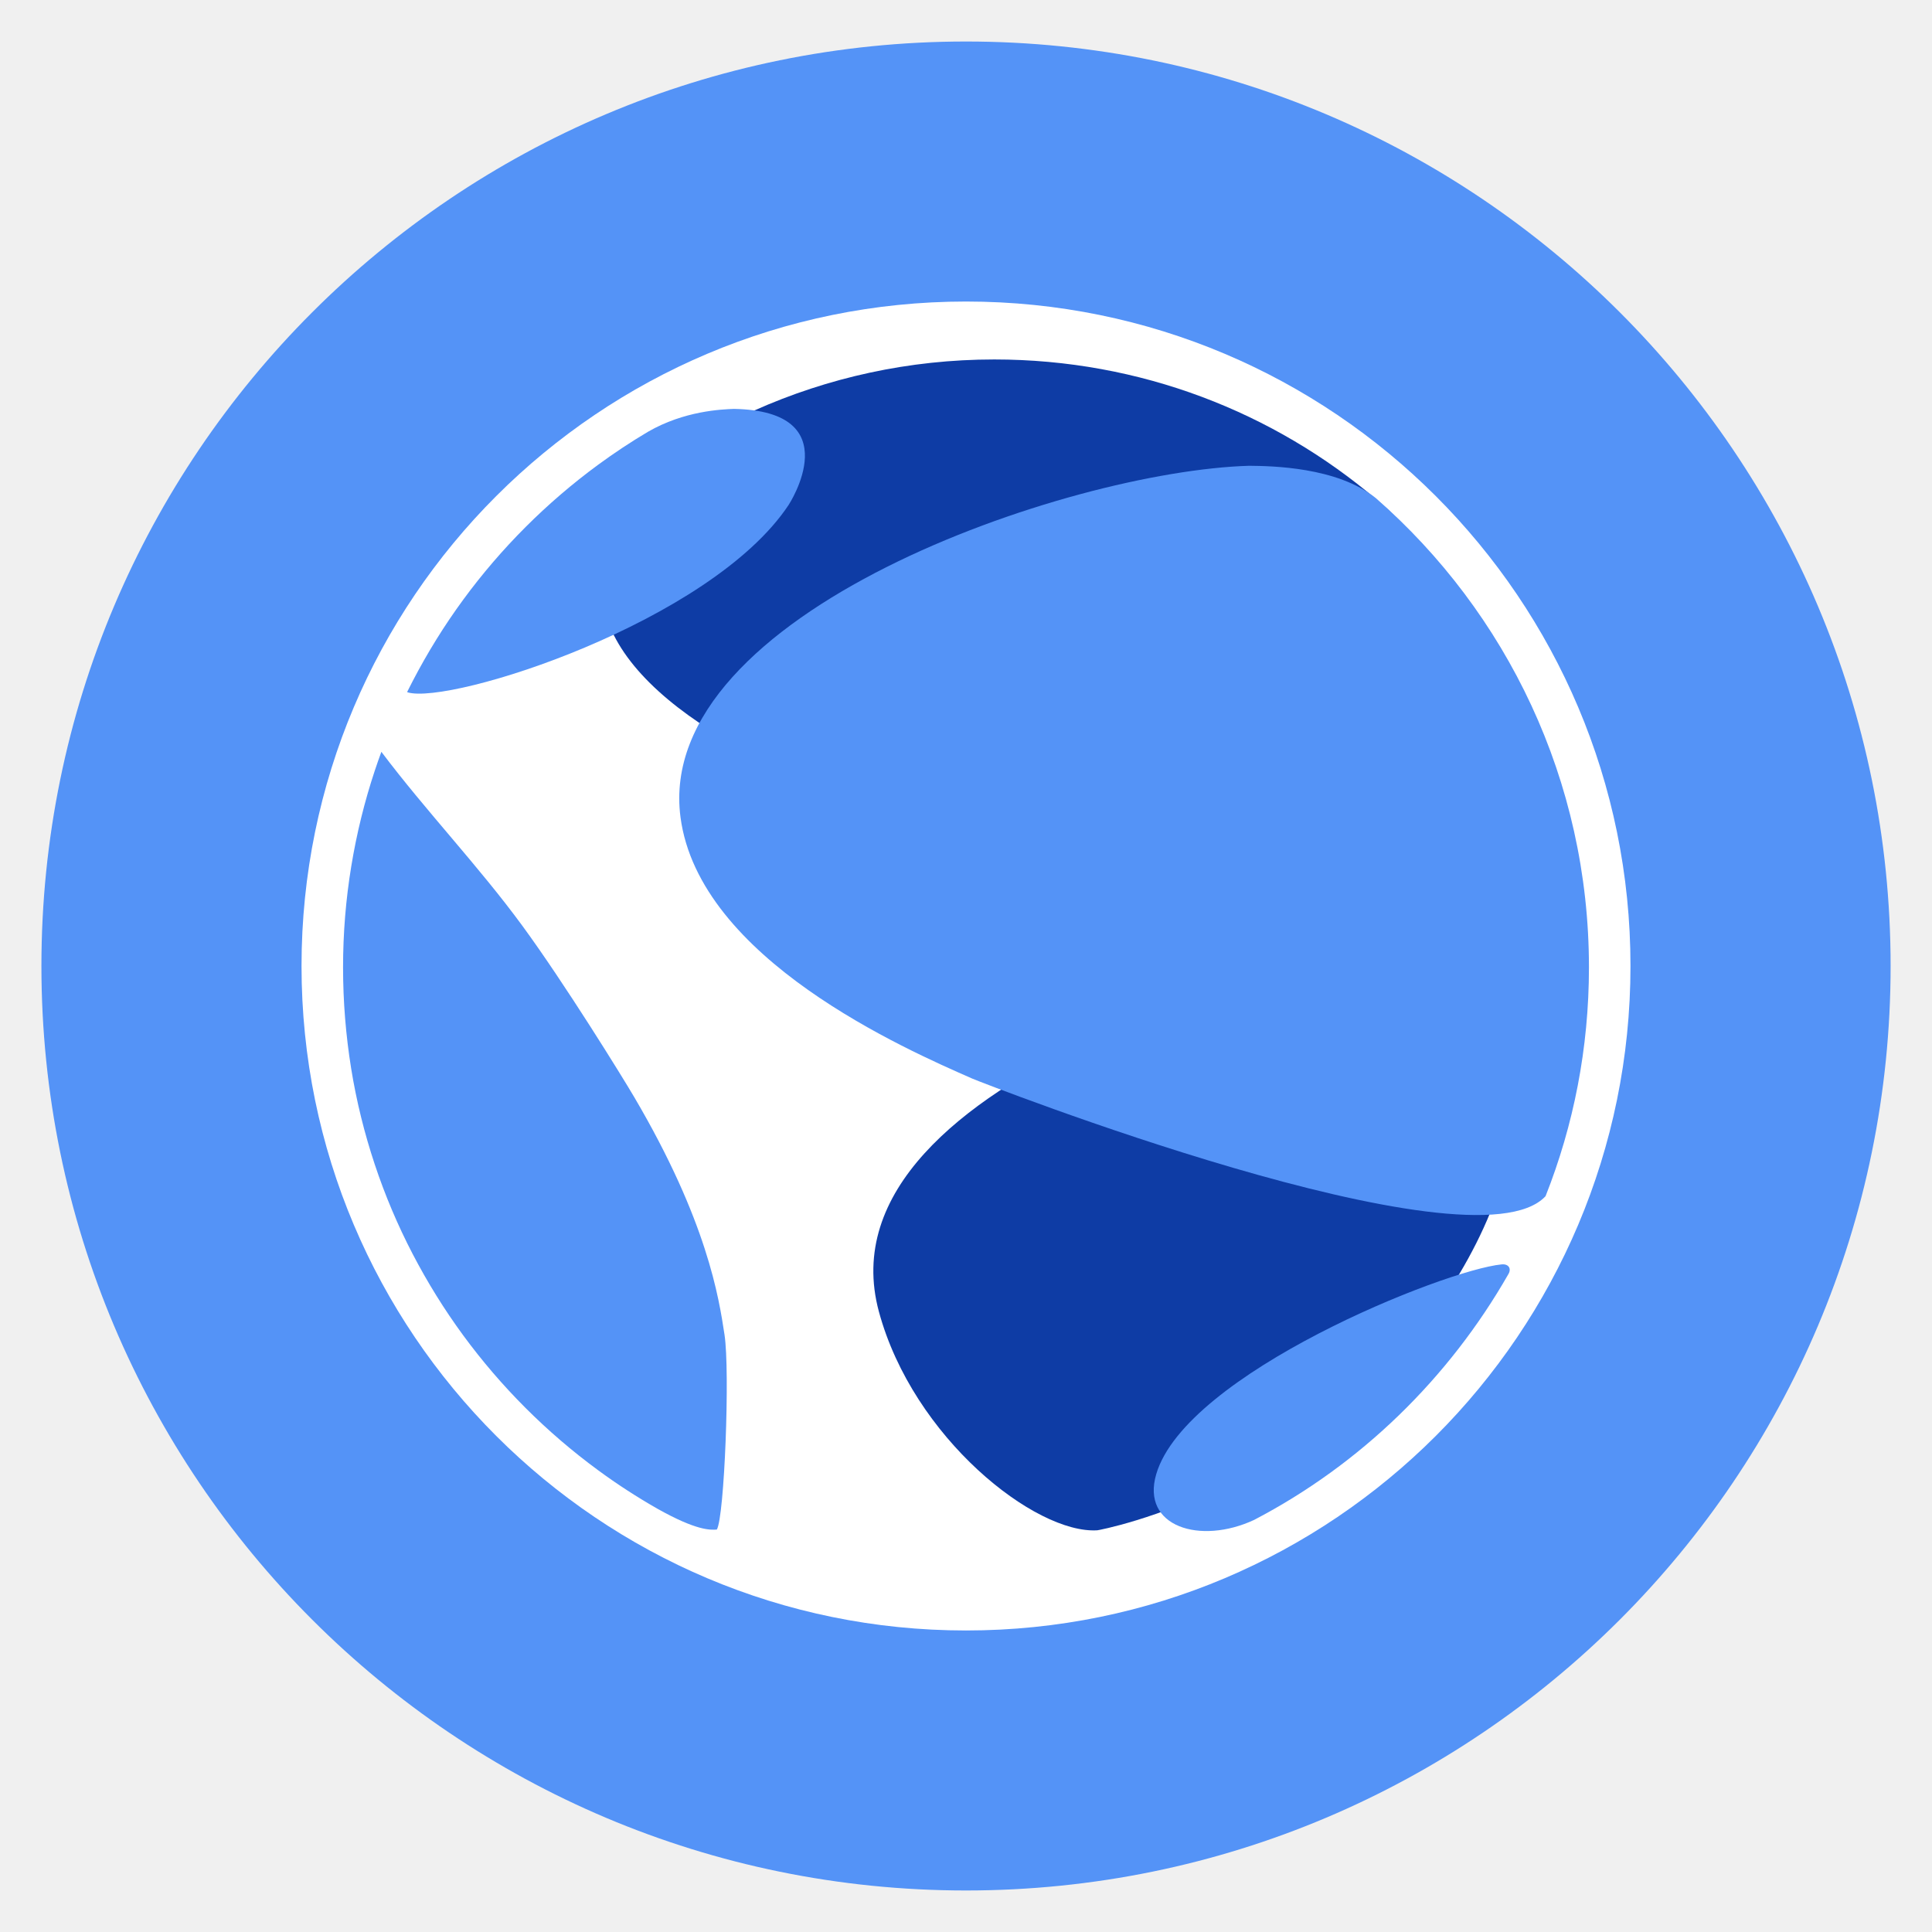
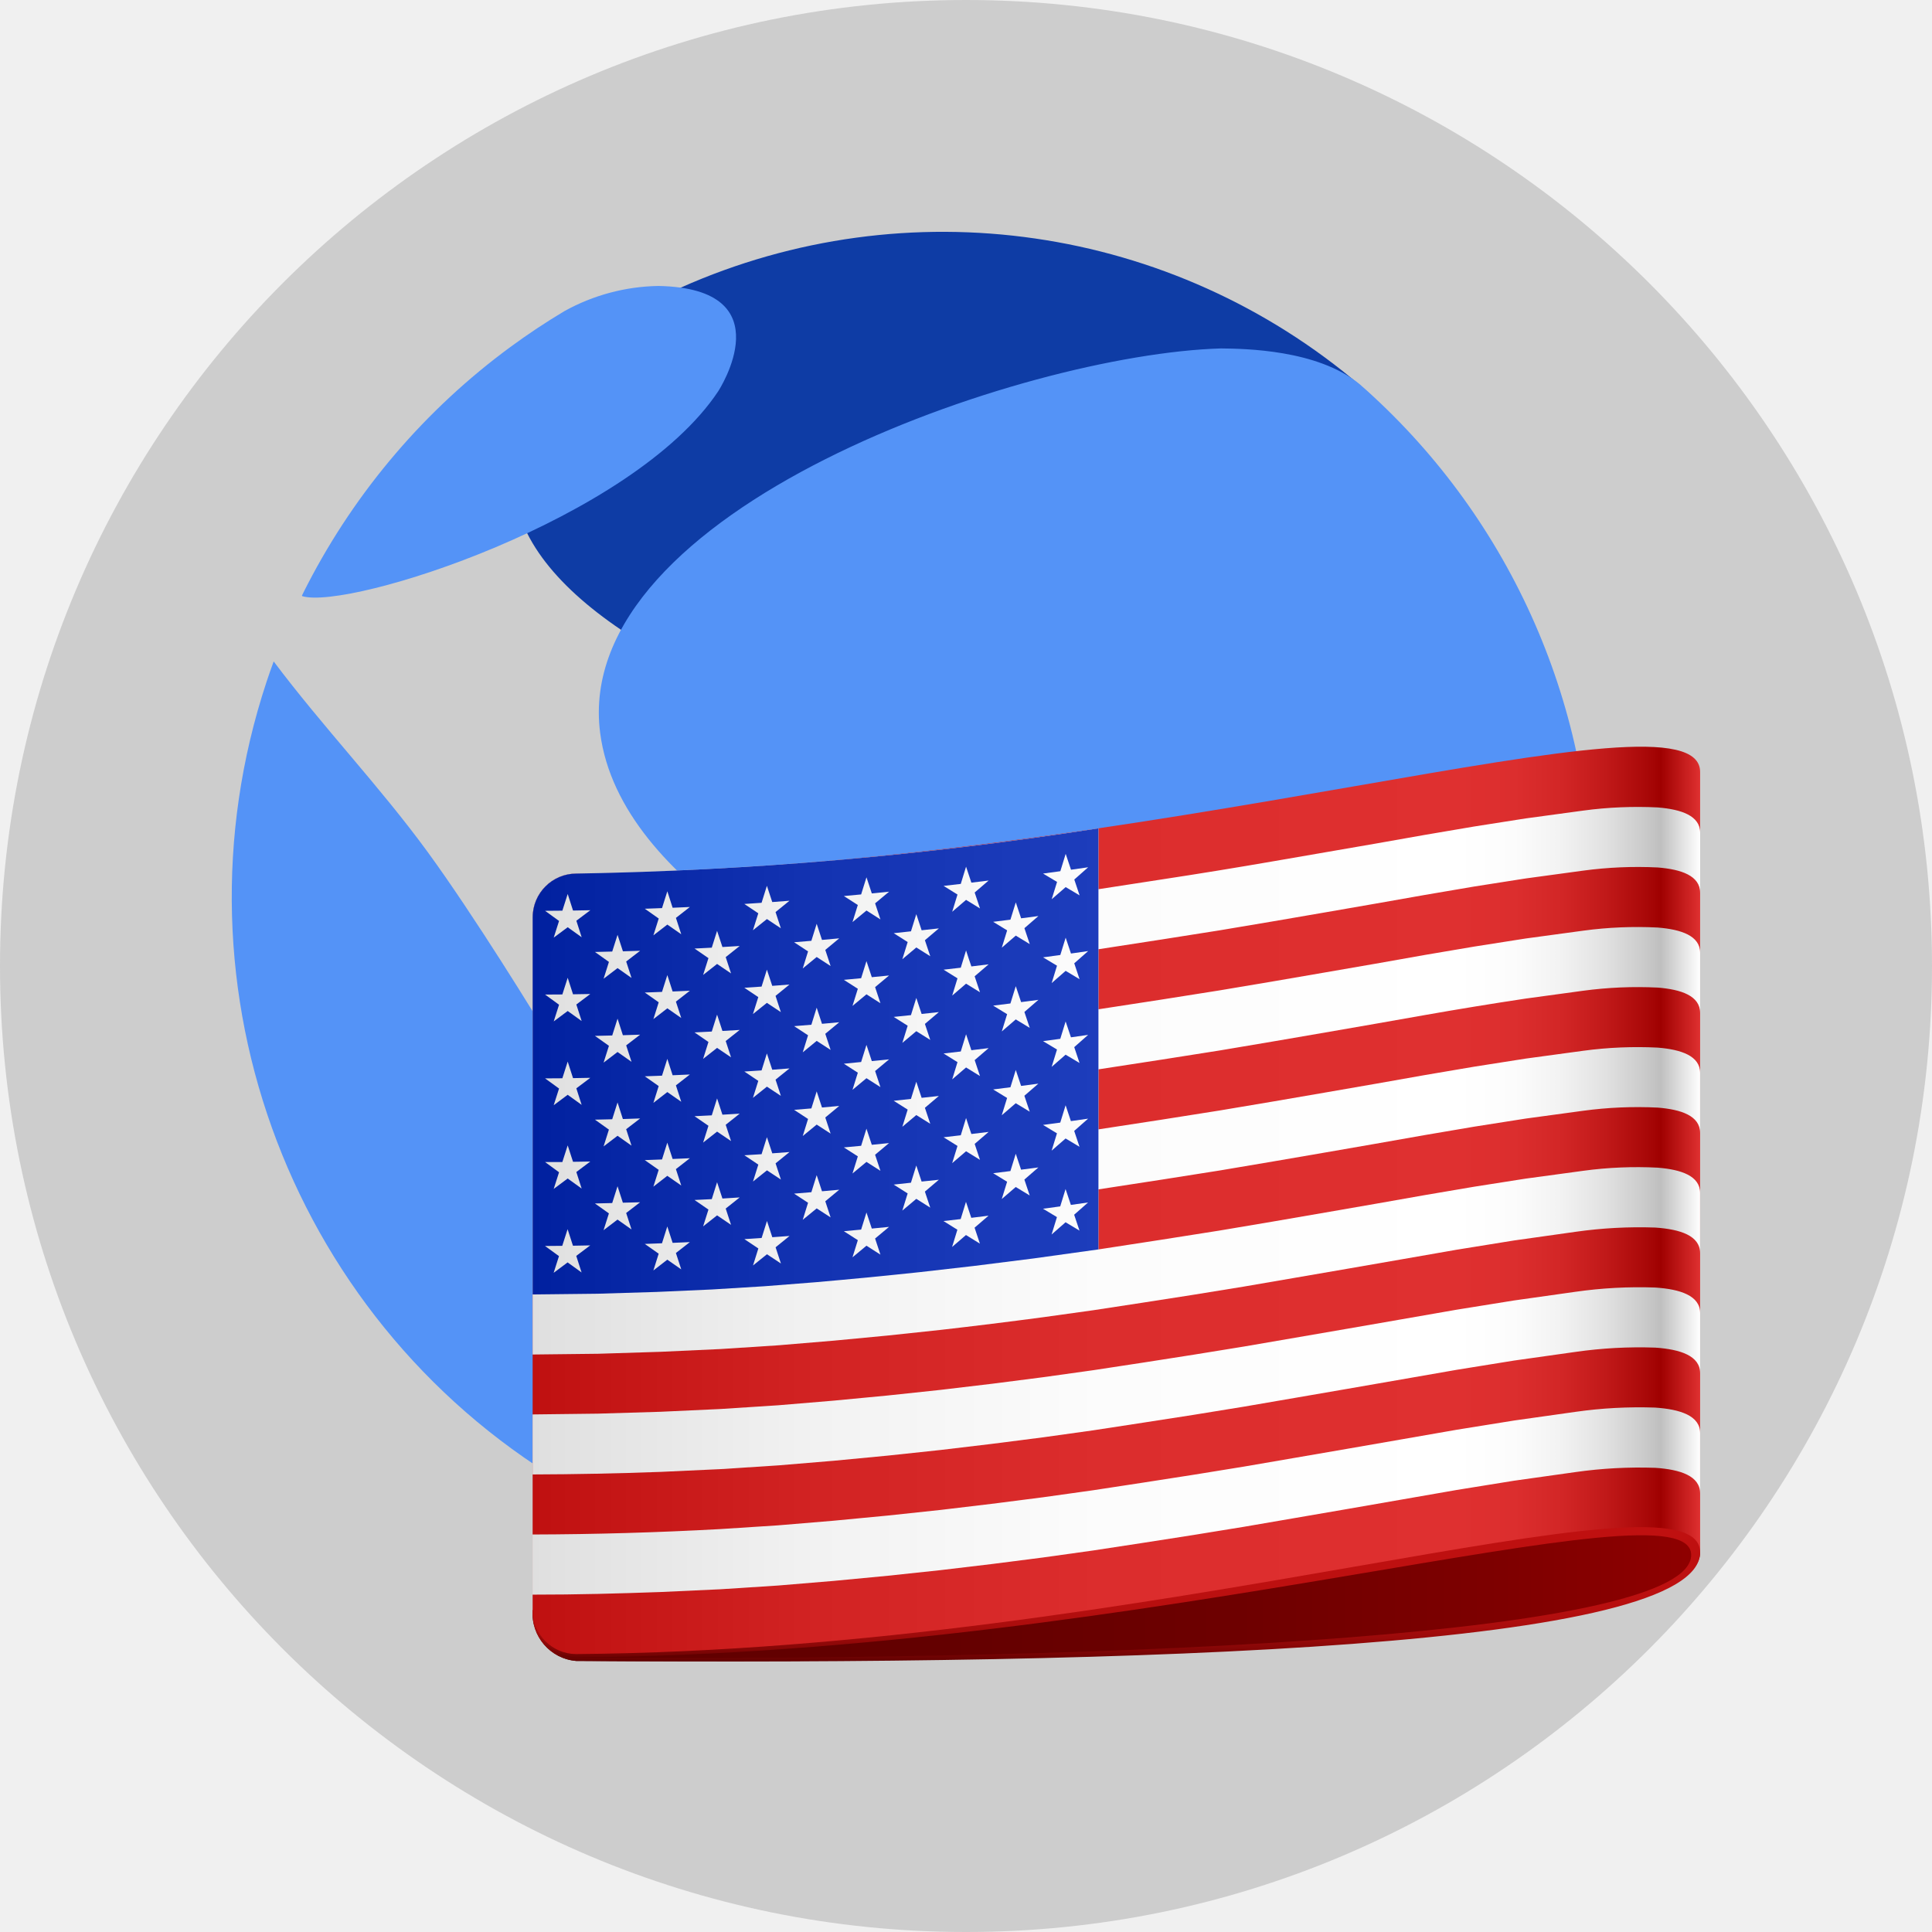
- <svg xmlns="http://www.w3.org/2000/svg" id="svg8" version="1.1" viewBox="0 0 67.733 67.733" height="256" width="256">
-   <defs id="defs2" />
-   <g transform="translate(0,-229.2666)" id="layer1">
-     <ellipse ry="32.411" rx="32.415" cy="263.133" cx="33.867" id="path815" style="opacity:1;fill:#5493f7;fill-opacity:1;fill-rule:nonzero;stroke:none;stroke-width:3.463;stroke-linecap:round;stroke-linejoin:round;stroke-miterlimit:4;stroke-dasharray:none;stroke-dashoffset:0;stroke-opacity:1;paint-order:stroke fill markers" />
-     <g transform="matrix(0.3639933,0,0,0.3639933,10.5711,239.8377)" id="g1090">
-       <g style="display:none;opacity:0.49" class="st0" id="g1037">
-         <circle style="display:inline;fill:#0ce8ae" class="st1" cx="64" cy="448" r="420" id="circle1035" />
-       </g>
-       <g id="g1064">
-         <g id="g1041">
-           <circle style="fill:#ffffff" class="st2" cx="64" cy="64" r="64" id="circle1039" />
-         </g>
-         <g id="Symbol_x5F_terra">
-           <g id="g1051">
-             <path style="display:none;fill:#2845ae" class="st3" d="M 31.81,19.23 C 13.62,43.27 83.6,60 108.37,55.96 c 4.35,-0.71 17.58,-2.87 8.53,-20.18 -1.27,-2.16 -3.05,-5.01 -4.47,-7.08 -1.72,-2.16 -4.12,-4.96 -6,-6.99 -0.6,-0.6 -1.2,-1.18 -1.83,-1.75 C 99.77,15.74 89.71,6.96 63.94,6.66 48.7,6.98 37.88,11.21 31.81,19.23" id="path1043" />
-             <path style="fill:#0e3ca5" class="st4" d="m 55.61,97.29 c 3.29,12.16 15.08,21.44 21.04,21.06 0.21,-0.01 22.6,-4.19 34.85,-24.66 9.54,-15.93 6.29,-31.32 -6.68,-31.65 -4.67,0.33 -55.48,12.07 -49.21,35.25" id="path1045" />
-             <path style="fill:#0e3ca5" class="st4" d="m 103.61,19.16 c 0,0 -0.01,-0.01 -0.01,-0.01 l 0.02,-0.01 C 93.68,10.67 80.8,5.58 66.72,5.58 c -8.23,0 -16.04,1.76 -23.1,4.91 -1.27,0.53 -2.47,1.12 -3.61,1.77 -0.8,0.43 -1.6,0.85 -2.37,1.31 l 0.19,0.06 c -2.34,1.62 -4.36,3.51 -6.01,5.69 -16.34,21.59 38.43,37.28 67.7,37.33 13.47,9.65 17.25,-27.25 4.09,-37.49 z" id="path1047" />
-             <path style="display:none;fill:#2845ae" class="st3" d="m 115.66,83.92 c 3.7,-12.17 -0.43,-22.14 -10.85,-22.4 -4.67,0.34 -55.47,12.08 -49.21,35.25 3.29,12.16 15.08,21.44 21.04,21.06 0.19,-0.01 17.82,-3.31 30.36,-18.35 5.22,-3.41 9.21,-6.04 9.27,-6.14 1.31,-2.31 2.46,-4.72 3.46,-7.21 v 0 c -0.37,-0.4 -1.87,-1.19 -4.07,-2.21 z" id="path1049" />
-           </g>
-           <g id="g1061">
-             <path style="fill:#5493f7" class="st5" d="M 46.91,19.6 C 39.39,30.91 14.33,38.88 10.21,37.64 10.2,37.62 10.19,37.6 10.18,37.59 c 0.17,-0.34 0.34,-0.68 0.52,-1.02 1.43,-2.75 3.06,-5.38 4.88,-7.86 1.82,-2.48 3.83,-4.82 6,-6.99 2.17,-2.17 4.51,-4.18 6.99,-6 1.54,-1.13 3.14,-2.19 4.79,-3.17 3.51,-2.03 7.1,-2.16 8.28,-2.21 11.16,0.21 5.33,9.17 5.27,9.26" id="path1053" />
-             <path style="fill:#5493f7" class="st5" d="m 40.74,99.51 c 0.54,3.55 -0.01,17.59 -0.74,18.77 -0.63,0.04 -1.93,0.12 -5.71,-2 -1.98,-1.13 -3.9,-2.37 -5.73,-3.72 -2.48,-1.82 -4.82,-3.83 -6.99,-6 -2.17,-2.17 -4.18,-4.51 -6,-6.99 C 13.75,97.09 12.12,94.46 10.69,91.71 9.26,88.96 8.04,86.08 7.05,83.1 6.06,80.12 5.29,77.03 4.78,73.87 4.27,70.7 4,67.45 4,64.13 4,60.82 4.27,57.57 4.79,54.4 c 0.52,-3.17 1.28,-6.25 2.27,-9.23 0.2,-0.6 0.41,-1.2 0.63,-1.8 v 0 c 4.33,5.75 9.33,10.96 13.59,16.77 4.05,5.53 9.63,14.55 10.76,16.48 7.04,11.96 8.16,19.34 8.7,22.89" id="path1055" />
-             <path style="fill:#5493f7" class="st5" d="m 124,64.13 c 0,7.78 -1.48,15.22 -4.18,22.04 C 112.75,93.77 65.1,75.07 64.64,74.86 58.12,72 38.29,63.32 36.5,49.66 33.93,30.02 73.77,16.34 91.27,15.82 c 2.1,0.02 8.49,0.1 12.21,3.12 C 116.06,29.95 124,46.12 124,64.13" id="path1057" />
-             <path style="fill:#5493f7" class="st5" d="m 91.75,117.35 c -5.19,2.42 -10.91,0.66 -9.43,-4.4 2.85,-9.71 27.76,-19.67 33.26,-20.21 0.68,-0.07 0.97,0.4 0.67,0.92 -5.74,10.05 -14.23,18.33 -24.5,23.69" id="path1059" />
-           </g>
-         </g>
-       </g>
-     </g>
+ <svg xmlns="http://www.w3.org/2000/svg" xmlns:xlink="http://www.w3.org/1999/xlink" width="250" height="250">
+   <defs>
+     <linearGradient id="A" x1="17.336" x2="80" y1="74.339" y2="74.339" xlink:href="#AG">
+       <stop offset="0" stop-color="#600000" />
+       <stop offset=".327" stop-color="#630000" />
+       <stop offset=".59" stop-color="#6d0000" />
+       <stop offset=".83" stop-color="#7e0000" />
+       <stop offset="1" stop-color="#8f0000" />
+     </linearGradient>
+     <linearGradient id="B" x1="48.668" x2="48.668" y1="68.69" y2="80" xlink:href="#AG">
+       <stop offset=".35" stop-color="#bf1010" />
+       <stop offset=".645" stop-color="#bd1010" />
+       <stop offset=".752" stop-color="#b60f0f" />
+       <stop offset=".828" stop-color="#ab0d0d" />
+       <stop offset=".889" stop-color="#9a0a0a" />
+       <stop offset=".941" stop-color="#840606" />
+       <stop offset=".987" stop-color="#690202" />
+       <stop offset="1" stop-color="#600000" />
+     </linearGradient>
+     <linearGradient id="C" x1="17.336" x2="80" y1="55.314" y2="55.314" xlink:href="#AG">
+       <stop offset="0" stop-color="#bf1010" />
+       <stop offset=".021" stop-color="#c11212" />
+       <stop offset=".244" stop-color="#d22323" />
+       <stop offset=".487" stop-color="#dc2d2d" />
+       <stop offset=".791" stop-color="#df3030" />
+       <stop offset=".841" stop-color="#dc2e2e" />
+       <stop offset=".882" stop-color="#d22626" />
+       <stop offset=".919" stop-color="#c11919" />
+       <stop offset=".954" stop-color="#a90808" />
+       <stop offset=".966" stop-color="#9f0000" />
+       <stop offset="1" stop-color="#df3030" />
+     </linearGradient>
+     <linearGradient id="D" x1="17.336" x2="80" y1="48.905" y2="48.905" xlink:href="#AG">
+       <stop offset="0" stop-color="#dfdfdf" />
+       <stop offset=".021" stop-color="#e1e1e1" />
+       <stop offset=".244" stop-color="#f2f2f2" />
+       <stop offset=".487" stop-color="#fcfcfc" />
+       <stop offset=".791" stop-color="#fff" />
+       <stop offset=".841" stop-color="#fcfcfc" />
+       <stop offset=".882" stop-color="#f2f2f2" />
+       <stop offset=".919" stop-color="#e1e1e1" />
+       <stop offset=".954" stop-color="#c9c9c9" />
+       <stop offset=".966" stop-color="#bfbfbf" />
+       <stop offset="1" stop-color="#fff" />
+     </linearGradient>
+     <linearGradient xlink:href="#D" id="E" y1="64.973" y2="64.973" />
+     <linearGradient xlink:href="#D" id="F" y1="71.401" y2="71.401" />
+     <linearGradient id="G" x1="17.336" x2="80" y1="47.875" y2="47.875" xlink:href="#AG">
+       <stop offset="0" stop-color="#00209f" />
+       <stop offset=".021" stop-color="#0222a1" />
+       <stop offset=".244" stop-color="#1333b2" />
+       <stop offset=".487" stop-color="#1d3dbc" />
+       <stop offset=".791" stop-color="#2040bf" />
+       <stop offset=".841" stop-color="#1e3dbc" />
+       <stop offset=".882" stop-color="#1933b2" />
+       <stop offset=".919" stop-color="#1122a1" />
+       <stop offset=".954" stop-color="#050a89" />
+       <stop offset=".966" stop-color="#00007f" />
+       <stop offset="1" stop-color="#2040bf" />
+     </linearGradient>
+     <linearGradient xlink:href="#D" id="H" x1="17.337" x2="79.997" y1="39.947" y2="39.947" />
+     <linearGradient xlink:href="#D" id="I" x1="17.337" x2="79.994" y1="51.042" y2="51.042" />
+     <linearGradient xlink:href="#D" id="J" x1="17.337" x2="79.994" y1="55.527" y2="55.527" />
+     <linearGradient xlink:href="#D" id="K" x1="17.337" x2="79.997" y1="48.919" y2="48.919" />
+     <linearGradient xlink:href="#D" id="L" x1="17.337" x2="79.997" y1="53.403" y2="53.403" />
+     <linearGradient xlink:href="#D" id="M" x1="17.337" x2="79.997" y1="44.433" y2="44.433" />
+     <linearGradient xlink:href="#D" id="N" x1="17.333" x2="80.009" y1="55.161" y2="55.161" />
+     <linearGradient xlink:href="#D" id="O" x1="17.337" x2="79.994" y1="46.557" y2="46.557" />
+     <linearGradient xlink:href="#D" id="P" x1="17.337" x2="79.994" y1="53.123" y2="53.123" />
+     <linearGradient xlink:href="#D" id="Q" x1="17.337" x2="79.994" y1="57.609" y2="57.609" />
+     <linearGradient xlink:href="#D" id="R" x1="17.337" x2="79.994" y1="42.071" y2="42.071" />
+     <linearGradient xlink:href="#D" id="S" x1="17.337" x2="79.996" y1="48.638" y2="48.638" />
+     <linearGradient xlink:href="#D" id="T" x1="17.337" x2="79.997" y1="57.89" y2="57.89" />
+     <linearGradient xlink:href="#D" id="U" x2="80.008" y1="49.054" y2="49.054" />
+     <linearGradient xlink:href="#D" id="V" x2="80.008" y1="44.568" y2="44.568" />
+     <linearGradient xlink:href="#D" id="W" x2="79.991" y1="58.025" y2="58.025" />
+     <linearGradient xlink:href="#D" id="X" x1="17.337" x2="79.994" y1="44.153" y2="44.153" />
+     <linearGradient xlink:href="#D" id="Y" x1="17.337" x2="79.994" y1="39.666" y2="39.666" />
+     <linearGradient xlink:href="#D" id="Z" x2="79.991" y1="53.539" y2="53.539" />
+     <linearGradient xlink:href="#D" id="a" x2="79.993" y1="42.277" y2="42.277" />
+     <linearGradient xlink:href="#D" id="b" x2="79.993" y1="46.762" y2="46.762" />
+     <linearGradient xlink:href="#D" id="c" x2="79.993" y1="55.732" y2="55.732" />
+     <linearGradient xlink:href="#D" id="d" x2="79.993" y1="51.247" y2="51.247" />
+     <linearGradient xlink:href="#D" id="e" x2="80.006" y1="40.082" y2="40.082" />
+     <linearGradient xlink:href="#D" id="f" x1="17.333" x2="80.009" y1="50.676" y2="50.676" />
+     <linearGradient xlink:href="#D" id="g" x1="17.339" x2="79.995" y1="49.546" y2="49.546" />
+     <linearGradient xlink:href="#D" id="h" x1="17.339" x2="79.995" y1="45.061" y2="45.061" />
+     <linearGradient xlink:href="#D" id="i" x1="17.339" x2="79.995" y1="54.032" y2="54.032" />
+     <linearGradient xlink:href="#D" id="j" x1="17.327" x2="80.015" y1="43.144" y2="43.144" />
+     <linearGradient xlink:href="#D" id="k" x1="17.34" x2="79.994" y1="40.576" y2="40.576" />
+     <linearGradient xlink:href="#D" id="l" x1="17.327" x2="80.015" y1="38.659" y2="38.659" />
+     <linearGradient xlink:href="#D" id="m" x1="17.338" x2="79.998" y1="46.953" y2="46.953" />
+     <linearGradient xlink:href="#D" id="n" x1="17.338" x2="79.998" y1="42.468" y2="42.468" />
+     <linearGradient xlink:href="#D" id="o" x1="17.339" x2="79.997" y1="55.925" y2="55.925" />
+     <linearGradient xlink:href="#D" id="p" x1="17.338" x2="79.998" y1="37.981" y2="37.981" />
+     <linearGradient xlink:href="#D" id="q" x1="17.338" x2="79.998" y1="51.438" y2="51.438" />
+     <linearGradient xlink:href="#D" id="r" x1="17.327" x2="80.015" y1="47.63" y2="47.63" />
+     <linearGradient xlink:href="#D" id="s" x1="17.333" x2="80.009" y1="41.705" y2="41.705" />
+     <linearGradient xlink:href="#D" id="t" x1="17.338" x2="79.995" y1="52.676" y2="52.676" />
+     <linearGradient xlink:href="#D" id="u" x1="17.327" x2="80.015" y1="52.115" y2="52.115" />
+     <linearGradient xlink:href="#D" id="v" x1="17.338" x2="79.995" y1="43.706" y2="43.706" />
+     <linearGradient xlink:href="#D" id="w" x1="17.338" x2="79.995" y1="57.163" y2="57.163" />
+     <linearGradient xlink:href="#D" id="x" x1="17.333" x2="80.009" y1="46.19" y2="46.19" />
+     <linearGradient xlink:href="#D" id="y" x1="17.334" x2="80.006" y1="39.22" y2="39.22" />
+     <linearGradient xlink:href="#D" id="z" x1="17.338" x2="79.995" y1="48.192" y2="48.192" />
+     <linearGradient xlink:href="#D" id="AA" x1="17.327" x2="80.015" y1="56.601" y2="56.601" />
+     <linearGradient xlink:href="#D" id="AB" x1="17.338" x2="79.996" y1="54.653" y2="54.653" />
+     <linearGradient xlink:href="#D" id="AC" x1="17.338" x2="79.996" y1="41.198" y2="41.198" />
+     <linearGradient xlink:href="#D" id="AD" x1="17.338" x2="79.996" y1="50.168" y2="50.168" />
+     <linearGradient xlink:href="#D" id="AE" x1="17.338" x2="79.996" y1="45.682" y2="45.682" />
+     <linearGradient xlink:href="#D" id="AF" />
+     <linearGradient id="AG" gradientUnits="userSpaceOnUse" />
+   </defs>
+   <circle cx="125" cy="125" r="125" fill="#cdcdcd" fill-rule="evenodd" />
+   <g transform="matrix(2.410838 0 0 2.417365 27.12812 21.61152)">
+     <path fill="#0e3ca5" d="M32.585 59.26c2 7.4 9.176 13.045 12.8 12.811.127-.008 13.745-2.547 21.2-15 5.8-9.693 3.827-19.051-4.064-19.255-2.838.207-33.745 7.349-29.934 21.446m29.198-47.527l-.008-.007.011-.007a34.628 34.628 0 0 0-36.5-5.266 20.417 20.417 0 0 0-2.2 1.074c-.486.259-.972.516-1.444.8l.115.036a15.776 15.776 0 0 0-3.655 3.459C8.172 24.953 41.486 34.5 59.3 34.528c8.191 5.882 10.491-16.561 2.485-22.793z" />
+     <path fill="#5493f7" d="M27.3 12C22.723 18.88 7.478 23.727 4.971 22.972l-.017-.032c.1-.207.207-.414.313-.619a36.682 36.682 0 0 1 10.87-12.683q1.407-1.032 2.914-1.929a10.784 10.784 0 0 1 5.039-1.342c6.789.13 3.244 5.58 3.208 5.635m-3.754 48.611c.329 2.161-.008 10.7-.45 11.418-.381.023-1.174.072-3.471-1.217A36.541 36.541 0 0 1 3.054 27.558q.183-.55.383-1.093c2.631 3.5 5.676 6.666 8.264 10.2 2.465 3.365 5.856 8.851 6.546 10.024 4.284 7.277 4.967 11.767 5.294 13.925m50.648-21.52a36.418 36.418 0 0 1-2.54 13.406c-4.3 4.62-33.284-6.753-33.568-6.878C34.116 43.885 22.05 38.6 20.961 30.3 19.4 18.35 43.63 10.026 54.28 9.711c1.277.015 5.163.06 7.429 1.9a36.413 36.413 0 0 1 12.48 27.483M54.568 71.466c-3.159 1.475-6.638.4-5.734-2.676 1.735-5.909 16.886-11.967 20.232-12.3.413-.041.588.24.405.561a36.857 36.857 0 0 1-14.9 14.41" />
+     <path fill="url(#A)" d="M17.336 77.255a2.552 2.552 0 0 0 2.329 2.713c30.7.21 60.335-1.2 60.335-5.8 0-13.924-62.664 3.087-62.664 3.087z" />
+     <path fill="url(#B)" d="M17.336 77.255a2.549 2.549 0 0 0 2.34 2.713c30.692.233 60.287-.731 60.324-5.8 0-13.924-62.664 3.087-62.664 3.087zm2.341 2.536a2.208 2.208 0 0 1-.245-.014 2.4 2.4 0 0 1-1.987-1.762 2.369 2.369 0 0 0 2.229 1.761c30.671-.192 59.845-9.636 59.845-5.478 0 4.244-29.172 5.702-59.842 5.493z" />
+     <path fill="url(#C)" d="M19.679 37.822a2.343 2.343 0 0 0-2.343 2.344v37.089a2.342 2.342 0 0 0 2.329 2.345C50.363 79.37 80.037 69.209 80 74.17V32.393c.037-4.96-29.627 5.2-60.321 5.429z" />
+     <path fill="url(#AF)" d="M24.205 63.421l3.216-.148 3.095-.2 2.986-.249 2.9-.275 2.825-.3a291.93 291.93 0 0 0 5.492-.677l2.7-.375 2.682-.409 2.7-.42 2.718-.44 2.751-.472 2.815-.484 2.884-.5 2.967-.516 3.073-.494 3.3-.464a24.378 24.378 0 0 1 4.28-.228c1.345.091 2.41.433 2.41 1.371v-3.216c0-.926-1.021-1.258-2.274-1.361a21.6 21.6 0 0 0-4 .168l-3.089.419-2.759.432-2.672.453-2.644.465-2.68.464-2.767.476-2.9.488-3.127.492-3.381.519v-3.214l3.381-.519 3.127-.492 2.9-.489 2.768-.475 2.679-.464 2.644-.465 2.672-.453 2.759-.432 3.089-.419a21.851 21.851 0 0 1 4-.169c1.254.1 2.275.436 2.275 1.361V48.5c0-.924-1.021-1.258-2.274-1.362a21.865 21.865 0 0 0-4 .169l-3.089.419-2.759.432-2.672.453-2.644.466-2.68.464-2.767.475-2.9.487-3.127.493-3.38.518v-3.213l3.381-.519 3.127-.492 2.9-.488 2.768-.475 2.679-.464 2.644-.465a217.896 217.896 0 0 1 5.431-.885l3.089-.42a21.95 21.95 0 0 1 4-.168c1.253.1 2.274.437 2.274 1.362V42.07c0-.925-1.021-1.256-2.274-1.36a21.776 21.776 0 0 0-4 .168l-3.089.419-2.759.432-2.672.452-2.644.467-2.68.463-2.767.475-2.9.487-3.129.494-3.38.519v-3.214l3.379-.52 3.13-.493 2.9-.487 2.768-.475 2.679-.464 2.644-.465 2.672-.454 2.758-.431 3.09-.419a21.851 21.851 0 0 1 4-.169c1.254.1 2.275.437 2.275 1.361v-3.213c0-.925-1.021-1.258-2.274-1.362a21.955 21.955 0 0 0-4 .169l-3.089.419-2.759.432-2.672.453-2.644.466-2.679.462-2.768.477a300.015 300.015 0 0 1-6.03.979l-3.38.52v-3.259a203.887 203.887 0 0 1-28.029 2.423 2.343 2.343 0 0 0-2.343 2.344v23.4l3.512-.04 3.358-.105z" />
+     <path fill="url(#E)" d="M24.2 69.849l3.217-.148 3.1-.2 2.985-.248 2.9-.276 2.825-.3a317.514 317.514 0 0 0 5.49-.676l2.7-.376 2.683-.41 2.7-.418 2.72-.441 2.752-.472 2.814-.484 2.884-.5 2.968-.516 3.073-.494 3.3-.464a24.187 24.187 0 0 1 4.28-.229c1.345.092 2.41.435 2.41 1.372v-3.217c0-.937-1.065-1.281-2.409-1.372a24.294 24.294 0 0 0-4.281.228l-3.3.465-3.073.493-2.967.516-2.885.5-2.814.484-2.751.472-2.72.44-2.7.421-2.683.408-2.7.376-2.728.349-2.762.327-2.825.3-2.9.275-2.986.249-3.1.2-3.217.148-3.357.1-3.51.042v3.213a202.98 202.98 0 0 0 6.867-.137z" />
+     <path fill="url(#F)" d="M77.59 66.407a24.378 24.378 0 0 0-4.28.228l-3.3.465-3.072.493-2.969.516-2.884.5-2.815.484-2.752.472-2.72.44-2.7.419-2.684.409-2.7.377a326.153 326.153 0 0 1-5.49.676l-2.825.3-2.9.276-2.986.248-3.1.2a194.222 194.222 0 0 1-10.084.29v3.22q1.8 0 3.51-.04 1.71-.04 3.357-.1l3.217-.148 3.1-.2 2.986-.248 2.9-.275 2.825-.3 2.763-.328 2.726-.348 2.7-.376 2.684-.409 2.7-.42 2.72-.441 2.754-.472 2.814-.483 2.883-.5 2.97-.516 3.072-.494 3.3-.463a24.475 24.475 0 0 1 4.28-.228c1.345.089 2.41.432 2.41 1.37v-3.223c0-.938-1.065-1.278-2.41-1.371z" />
+     <path fill="url(#G)" d="M24 60.216l2.963-.132 2.82-.173 2.746-.215a294.748 294.748 0 0 0 5.564-.537l2.958-.337 3.184-.4 3.47-.482V35.4a203.8 203.8 0 0 1-28.024 2.422 2.343 2.343 0 0 0-2.343 2.344v20.185l3.477-.039L24 60.216z" />
+     <path fill="url(#H)" d="M24.566 38.77l-.285.9-.924.034.747.524-.286.9.748-.576.747.518-.286-.876.748-.583-.925.04z" />
+     <path fill="url(#I)" d="M27.236 49.858l-.285.905-.926.046.748.513-.286.9.749-.588.75.506-.287-.872.75-.595-.926.055z" />
+     <path fill="url(#J)" d="M27.523 55.216l-.287-.873-.285.906-.926.045.748.513-.286.9.749-.59.75.508-.287-.872.75-.595-.926.058z" />
+     <path fill="url(#K)" d="M24.565 47.74l-.285.9-.924.034.746.522-.284.9.747-.579.748.52-.287-.878.749-.582-.925.04z" />
+     <path fill="url(#L)" d="M24.564 52.225l-.284.9-.925.034.747.522-.285.9.747-.581.749.519-.287-.877.749-.583-.925.04z" />
+     <path fill="url(#M)" d="M24.566 43.255l-.286.9-.924.034.747.523-.285.9.748-.578.747.519-.287-.877.749-.583-.925.041-.284-.879z" />
+     <path fill="url(#N)" d="M32.582 53.965l-.285.912-.927.077.749.489-.285.913.748-.612.748.483a290.83 290.83 0 0 1-.286-.864l.748-.618-.925.083-.285-.863z" />
+     <path fill="url(#O)" d="M27.236 45.373l-.285.905-.926.046.748.512-.286.905.749-.589.75.506-.287-.873.75-.593-.926.054z" />
+     <path fill="url(#P)" d="M29.911 51.933l-.287.91-.924.057.75.5-.286.907.749-.6.749.494-.286-.868.748-.606-.925.07a62.45 62.45 0 0 1-.288-.864z" />
+     <path fill="url(#Q)" d="M30.2 57.287l-.286-.868-.287.909-.926.061.75.5-.286.91.749-.6.749.495-.286-.868.748-.606z" />
+     <path fill="url(#R)" d="M27.236 40.888l-.285.9-.926.047.748.513-.286.9.749-.589.75.507-.287-.873.75-.595-.926.055z" />
+     <path fill="url(#S)" d="M29.909 47.449l-.285.909-.925.06.749.5-.287.909.75-.6.749.494-.286-.869.748-.6-.925.07z" />
+     <path fill="url(#T)" d="M24.85 57.589l-.286-.878-.285.9-.924.035.747.522-.285.9.747-.579.749.52-.287-.877.749-.583z" />
+     <path fill="url(#U)" d="M19.218 47.886l-.287.893-.927.006.75.544-.287.893.75-.559.75.539-.285-.884.749-.563-.927.016z" />
+     <path fill="url(#V)" d="M19.218 43.4l-.287.892-.927.006.75.544-.286.893.75-.557.749.537-.285-.885.749-.562-.927.015z" />
+     <path fill="url(#W)" d="M19.5 57.742l-.287-.885-.287.891-.926.008.75.543-.286.894.749-.558.75.539a304.2 304.2 0 0 1-.286-.887l.749-.562-.926.017z" />
+     <path fill="url(#X)" d="M29.161 45.342l.748-.6.75.495-.285-.869.748-.607-.925.071-.287-.867-.286.907-.926.062.75.5z" />
+     <path fill="url(#Y)" d="M29.161 40.856l.749-.6.749.494-.285-.868.748-.606-.925.07-.287-.869-.286.909-.926.062.75.5z" />
+     <path fill="url(#Z)" d="M19.218 52.371l-.288.893h-.926l.75.547-.287.891.75-.558.75.538-.285-.885.748-.562-.926.015z" />
+     <path fill="url(#a)" d="M21.894 41.1l-.286.895-.927.023.75.533-.286.9.749-.57.75.528-.287-.881.749-.574-.924.029-.288-.883z" />
+     <path fill="url(#b)" d="M21.894 45.588l-.286.9-.927.022.75.531-.286.9.748-.569.751.526-.287-.88.749-.573-.926.029-.286-.886z" />
+     <path fill="url(#c)" d="M22.179 55.439l-.286-.881-.286.9-.928.022.751.532-.287.9.749-.569.751.528-.287-.881.749-.574z" />
+     <path fill="url(#d)" d="M21.893 50.073l-.286.9-.926.021.749.533-.286.9.749-.57.75.528-.287-.88.75-.575-.926.031z" />
+     <path fill="url(#e)" d="M19.218 38.914l-.286.893-.928.008.75.543-.286.891.75-.555.75.536-.285-.884.75-.563-.929.017z" />
+     <path fill="url(#f)" d="M32.582 49.481l-.285.912-.926.076.748.488-.285.914.748-.613.748.483-.286-.863.748-.618-.925.083-.285-.862z" />
+     <path fill="url(#g)" d="M43.268 48.335l-.287.925-.927.117.749.456-.287.925.751-.644.75.453-.287-.852.751-.648-.927.121z" />
+     <path fill="url(#h)" d="M43.268 43.85l-.287.925-.927.115.75.458-.286.924.75-.644.75.453-.287-.851.751-.649-.927.121z" />
+     <path fill="url(#i)" d="M43.553 53.672l-.286-.852-.287.926-.926.115.749.457-.287.925.75-.644.75.453-.286-.851.75-.649z" />
+     <path fill="url(#j)" d="M40.6 41.936l-.284.924-.922.106.746.463-.284.923.744-.637.747.459-.286-.854.75-.641-.926.113a31.775 31.775 0 0 1-.285-.856z" />
+     <path fill="url(#k)" d="M43.269 39.364l-.288.925-.927.115.751.458-.287.926.75-.646.751.455a213.15 213.15 0 0 0-.287-.853l.751-.649-.928.121z" />
+     <path fill="url(#l)" d="M40.6 37.452l-.284.923-.922.106.746.463-.284.922.744-.637.748.459-.286-.853.749-.641-.926.113a35.676 35.676 0 0 1-.285-.855z" />
+     <path fill="url(#m)" d="M45.944 45.738l-.287.929-.925.124.749.449-.287.928.749-.652.748.445-.285-.849.746-.656-.922.131z" />
+     <path fill="url(#n)" d="M45.946 41.253l-.287.927-.926.126.748.447-.286.93.75-.654.747.447-.285-.851.746-.655-.922.131z" />
+     <path fill="url(#o)" d="M46.226 55.558l-.285-.849-.287.928-.924.125.748.449-.287.93.75-.655.747.447-.286-.85.747-.656-.923.131z" />
+     <path fill="url(#p)" d="M45.947 36.766l-.287.929-.927.126.751.448-.288.927.751-.651.747.444-.285-.849.745-.656-.921.132z" />
+     <path fill="url(#q)" d="M45.943 50.224l-.287.928-.925.124.748.45-.286.927.749-.651.747.444-.285-.849.746-.656-.923.131z" />
+     <path fill="url(#r)" d="M40.6 46.422l-.284.923-.923.107.747.464-.284.922.744-.638.748.46-.286-.854.749-.641-.926.112z" />
+     <path fill="url(#s)" d="M32.582 40.509l-.285.912-.927.077.749.49-.285.913.748-.614.748.484-.286-.863.748-.619-.925.084-.285-.864z" />
+     <path fill="url(#t)" d="M35.254 51.477l-.286.917-.927.086.75.479-.287.917.75-.621.75.477-.287-.86.749-.624-.925.092-.287-.863z" />
+     <path fill="url(#u)" d="M40.6 50.907l-.284.923-.923.107.747.464-.285.921.745-.636.747.459-.285-.853.749-.642-.926.112a31.712 31.712 0 0 1-.285-.855z" />
+     <path fill="url(#v)" d="M35.254 42.507l-.286.916-.927.087.75.479-.287.917.75-.621.75.477-.286-.862.749-.623-.926.091z" />
+     <path fill="url(#w)" d="M35.254 55.963l-.286.916-.927.087.75.479-.287.918.75-.622.75.478-.287-.862.749-.623-.925.09z" />
+     <path fill="url(#x)" d="M32.582 45l-.285.913-.926.076.748.489-.285.913.748-.613.748.483-.286-.863.748-.618-.925.084z" />
+     <path fill="url(#y)" d="M35.255 38.021l-.287.917-.927.086.749.48-.286.915.751-.62.749.477-.286-.861.75-.624-.927.092z" />
+     <path fill="url(#z)" d="M35.254 46.992l-.286.916-.927.092.75.48-.286.917.749-.622.75.477-.286-.861.749-.624-.926.092-.287-.867z" />
+     <path fill="url(#AA)" d="M40.88 56.249l-.285-.856-.284.923-.923.106.746.464-.284.923.745-.639.748.461-.286-.854.749-.642z" />
+     <path fill="url(#AB)" d="M38.214 54.308l-.286-.859-.287.921-.925.1.749.473-.286.919.75-.629.748.47-.287-.858.749-.634-.925.097z" />
+     <path fill="url(#AC)" d="M37.929 39.994l-.286.919-.926.1.749.474-.286.919.75-.629.748.469-.287-.857.749-.633-.925.1z" />
+     <path fill="url(#AD)" d="M37.928 48.965l-.286.919-.926.1.75.472-.286.919.749-.627.749.467-.287-.856.749-.633-.925.1z" />
+     <path fill="url(#AE)" d="M37.929 44.479l-.287.92-.926.095.75.472-.286.919.749-.627.749.468-.287-.857.749-.633-.925.1z" />
  </g>
-   <style type="text/css" id="style1033">
- 	.st0{display:none;opacity:0.49;}
- 	.st1{display:inline;fill:#0CE8AE;}
- 	.st2{fill:#FFFFFF;}
- 	.st3{display:none;fill:#2845AE;}
- 	.st4{fill:#0E3CA5;}
- 	.st5{fill:#5493F7;}
- </style>
</svg>
